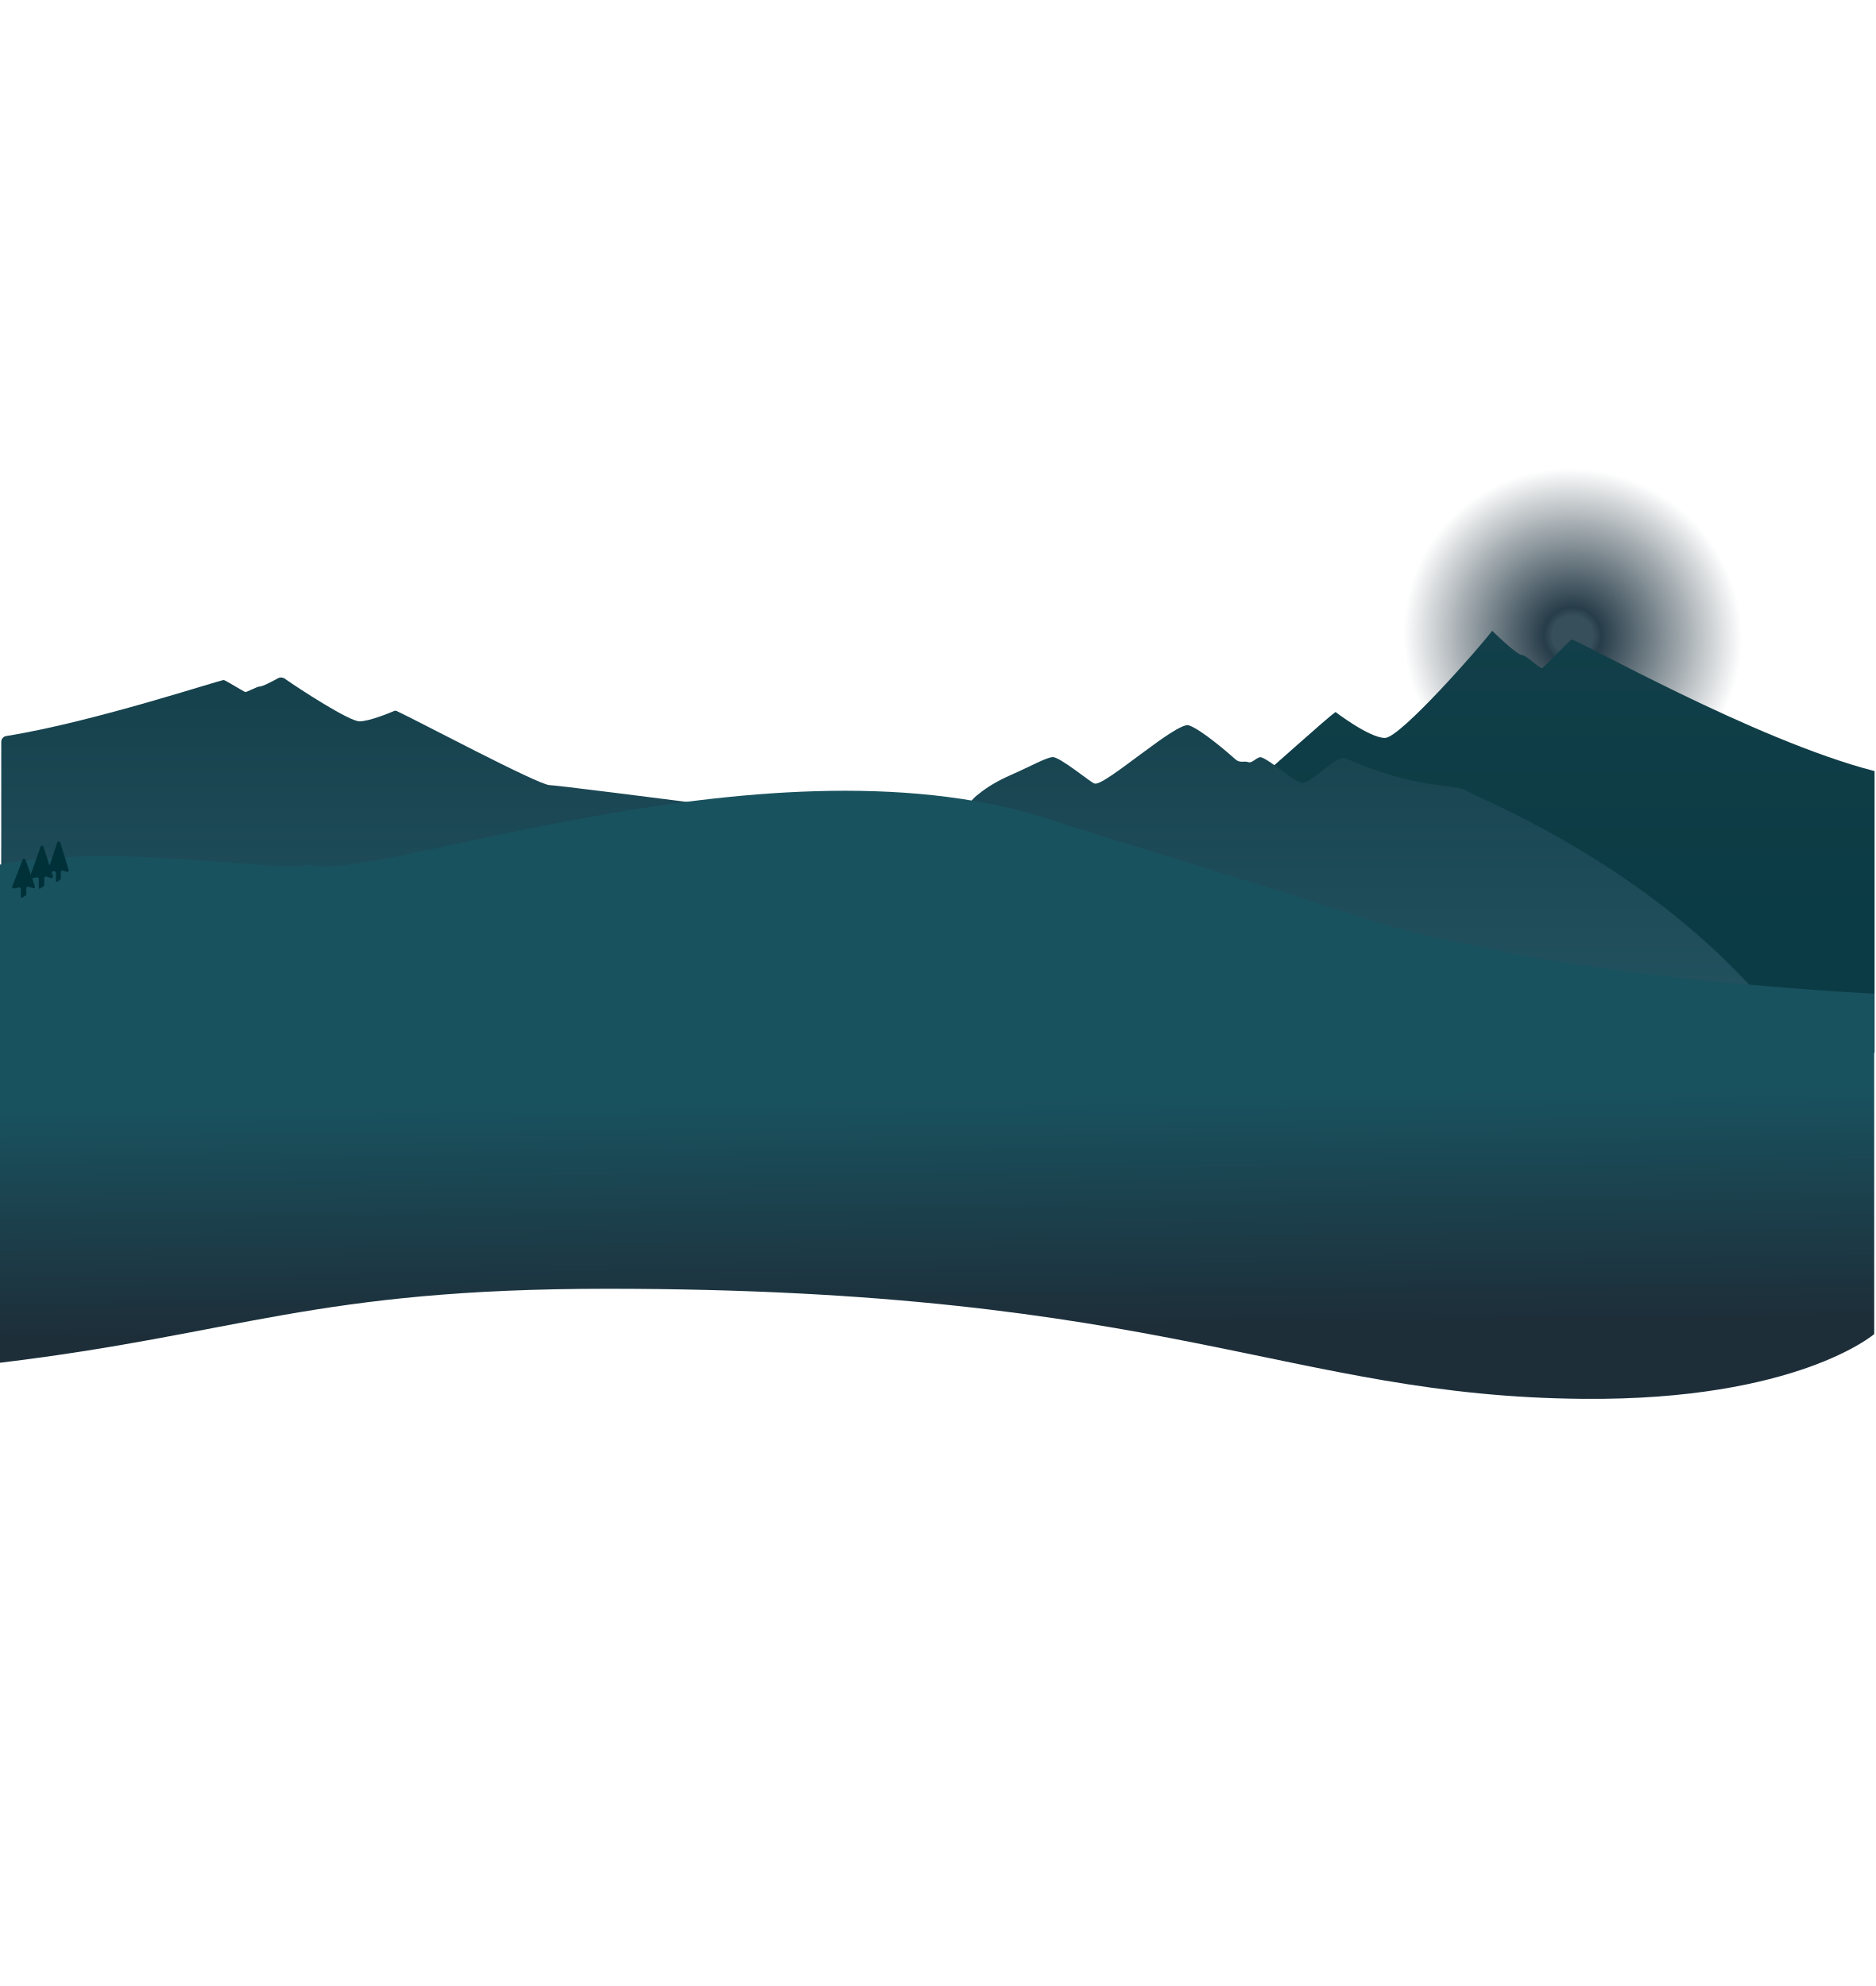
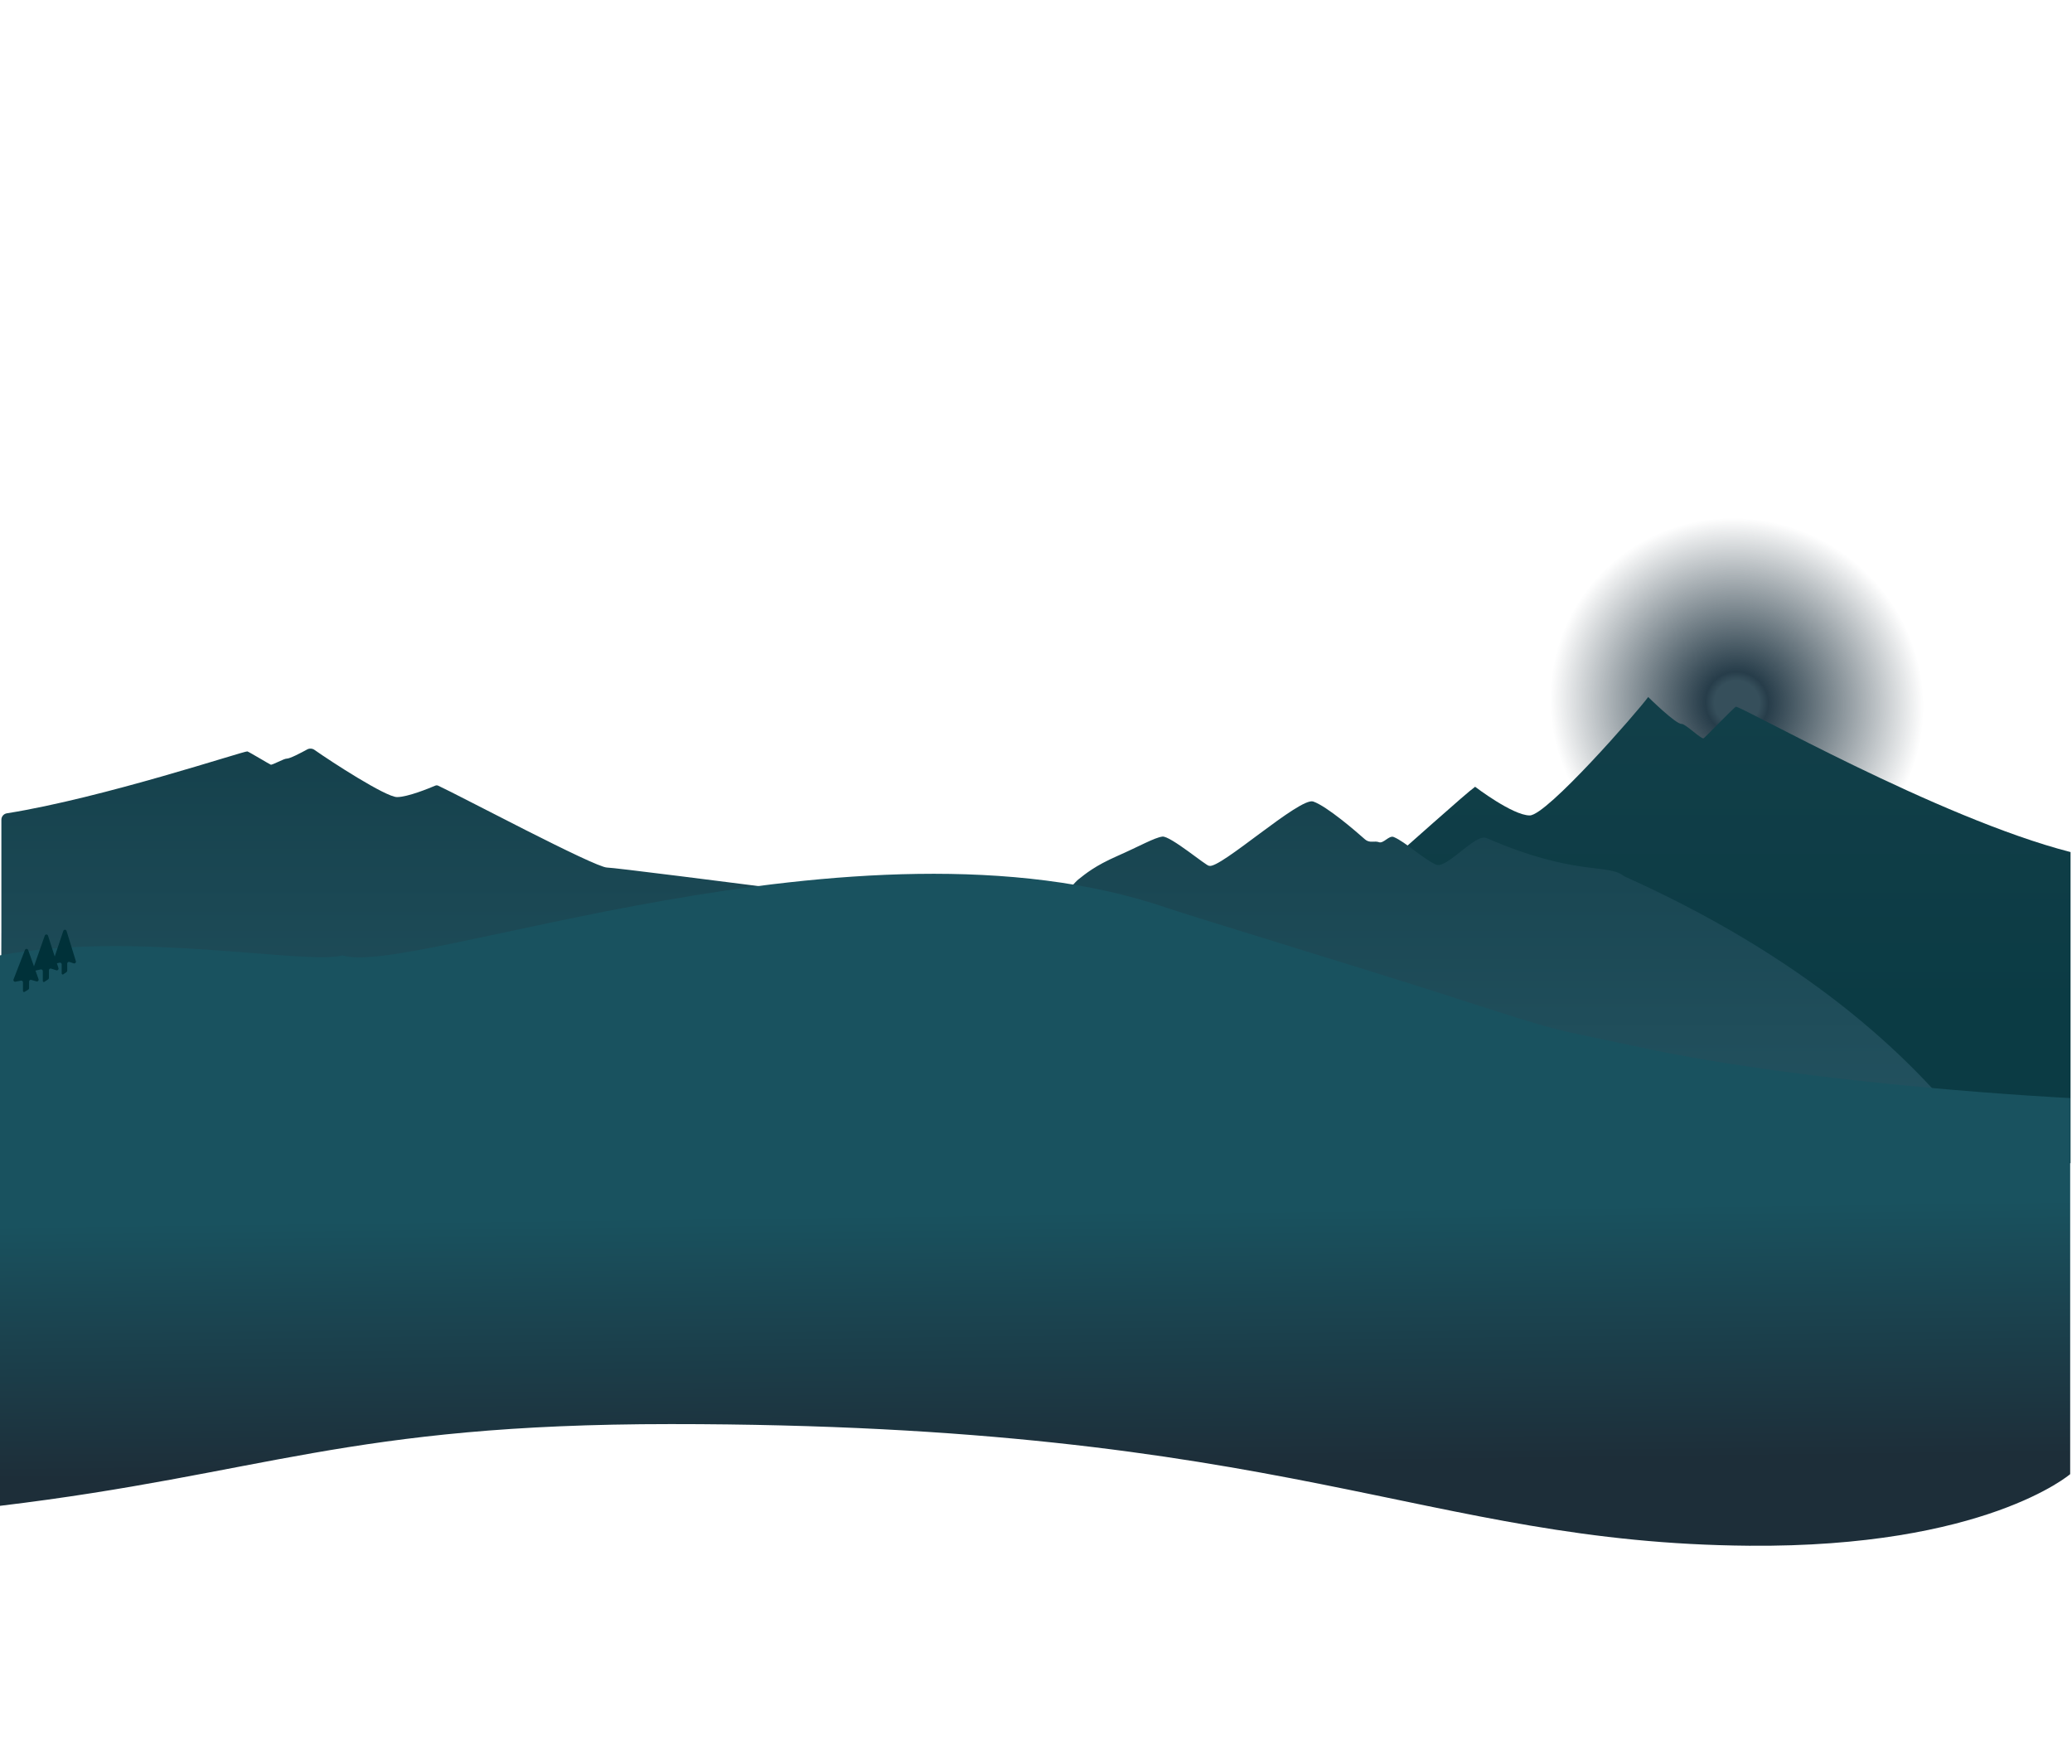
- <svg xmlns="http://www.w3.org/2000/svg" width="100%" viewBox="0 0 1442 1527" fill="none">
+ <svg xmlns="http://www.w3.org/2000/svg" width="100%" viewBox="0 0 1442 1227" fill="none">
  <path style="--offset:0.035;" d="M2 0C131.285 0 288.873 71.081 485.613 71.081C702.588 71.081 834.169 1.02829e-05 1088.99 0C1343.81 -1.02829e-05 1441 46.539 1441 46.539V868.802C1441 868.802 1298.3 828.176 1088.99 828.176C871.159 828.176 683.338 890 462.844 890C256.192 890 185.518 853.964 2 844.154V0Z" fill="url(#paint0_radial_2584_89325)" />
  <path style="--offset:0.03;" d="M1208.01 491.777C1205.74 493.229 1187.03 512.799 1185.61 513.72C1184.2 514.641 1172.85 503.513 1170.31 503.716C1166.34 504.034 1147.06 485 1147.06 485C1139.41 495.488 1076.51 567.396 1064.61 567.396C1052.7 567.396 1026.6 547.447 1026.6 547.447C1013.28 556.967 875.217 684.104 863.312 684.104C851.406 684.104 439.53 751.709 439.53 751.709C439.53 751.709 369.514 766.012 369.514 809.379H1441V592.892C1349.16 569.355 1210.27 490.325 1208.01 491.777Z" fill="url(#paint1_linear_2584_89325)" />
  <path style="--offset:0.02;" d="M172.173 522.847C173.82 523.458 187.407 531.681 188.436 532.068C189.466 532.455 197.702 527.779 199.553 527.865C201.64 527.961 209.557 523.793 213.766 521.487C215.386 520.599 217.384 520.737 218.892 521.803C230.003 529.659 268.458 554.624 276.317 554.624C283.763 554.624 298.856 548.406 302.901 546.68C303.559 546.4 304.264 546.382 304.915 546.679C319.023 553.13 414.097 603.666 422.507 603.666C431.137 603.666 722.839 641.831 723.961 641.938C723.995 641.941 746.579 615.003 750.461 611.937C755.526 607.938 762.104 602.437 777.461 595.684C792.8 588.938 803.461 582.807 808.961 582.122C814.461 581.438 839.961 602.938 841.461 602.438C848.791 605.069 904.671 554.431 913.961 557.716C923.603 561.126 943.487 578.312 949.998 584.083C951.349 585.281 953.149 585.79 954.951 585.665C956.573 585.552 958.492 585.543 959.561 585.976C962.814 587.293 966.615 581.041 969.961 582.416C978.08 585.751 990.856 597.97 999.461 601.64C1006.81 604.778 1026.82 579.774 1034.46 583.095C1095.35 609.576 1118.42 600.902 1129.55 609.149C1129.99 609.475 1130.46 609.781 1130.96 610.006C1372.24 718.433 1436.21 877.009 1438.87 946.04C1438.97 948.535 1436.94 950.5 1434.44 950.5H4.535C2.033 950.5 0.006 948.619 0.014 946.117C0.132 909.05 0.962 649.319 0.962 647L0.962 570.4C0.962 568.159 2.578 566.263 4.791 565.912C71.524 555.32 170.557 522.249 172.173 522.847Z" fill="url(#paint2_linear_2584_89325)" />
-   <path style="--offset:0.015;" d="M238.309 664.765C285.242 680.508 597.661 558.085 812.46 631.828C830.754 638.108 953.767 675.368 1008.05 692.946C1093.31 720.554 1076.9 714.733 1140.27 728.488C1264.5 755.452 1440.73 764.063 1440.73 764.063C1440.73 764.063 1440.73 961.094 1440.73 1025.74C1440.73 1025.74 1381.39 1076.92 1217.32 1075.56C990.424 1073.68 897.718 990.914 466.868 990.914C241.641 990.914 183.282 1025.74 0 1047.79V664.765C92.428 647.223 214.377 671.825 238.309 664.765Z" fill="url(#paint3_linear_2584_89325)" />
+   <path style="--offset:0.01;" d="M238.309 664.765C285.242 680.508 597.661 558.085 812.46 631.828C830.754 638.108 953.767 675.368 1008.05 692.946C1093.31 720.554 1076.9 714.733 1140.27 728.488C1264.5 755.452 1440.73 764.063 1440.73 764.063C1440.73 764.063 1440.73 961.094 1440.73 1025.74C1440.73 1025.74 1381.39 1076.92 1217.32 1075.56C990.424 1073.68 897.718 990.914 466.868 990.914C241.641 990.914 183.282 1025.74 0 1047.79V664.765C92.428 647.223 214.377 671.825 238.309 664.765Z" fill="url(#paint3_linear_2584_89325)" />
  <path style="--offset:0.01;" d="M23.14 673.846L31.156 651.019C31.534 649.943 33.062 649.963 33.411 651.048L40.697 673.653C40.995 674.577 40.121 675.449 39.198 675.15L35.599 673.985C34.831 673.736 34.043 674.309 34.043 675.116V680.449C34.043 680.847 33.845 681.218 33.514 681.439L30.908 683.178C30.433 683.494 29.798 683.154 29.798 682.584V675.71C29.798 674.949 29.093 674.383 28.35 674.549L24.521 675.401C23.61 675.604 22.831 674.726 23.14 673.846Z" fill="#003139" />
  <path style="--offset:0.01;" d="M9.413 681.51L17.367 661.019C17.765 659.991 19.227 660.012 19.596 661.05L26.824 681.339C27.15 682.255 26.301 683.153 25.369 682.88L21.764 681.824C21.002 681.601 20.239 682.172 20.239 682.966V687.586C20.239 688.003 20.021 688.389 19.665 688.605L17.077 690.167C16.601 690.455 15.994 690.112 15.994 689.556V683.505C15.994 682.754 15.306 682.191 14.569 682.339L10.757 683.107C9.836 683.292 9.073 682.386 9.413 681.51Z" fill="#003139" />
  <path style="--offset:0.01;" d="M36.912 669.053L44.055 647.744C44.422 646.648 45.98 646.667 46.32 647.773L52.804 668.85C53.09 669.778 52.204 670.638 51.285 670.327L48.363 669.335C47.592 669.074 46.791 669.647 46.791 670.462V675.425C46.791 675.813 46.602 676.177 46.283 676.4L44.054 677.958C43.581 678.289 42.932 677.95 42.932 677.373V671.011C42.932 670.245 42.218 669.679 41.472 669.853L38.31 670.59C37.403 670.802 36.616 669.936 36.912 669.053Z" fill="#003139" />
  <defs>
    <radialGradient id="paint0_radial_2584_89325" cx="0" cy="0" r="1" gradientUnits="userSpaceOnUse" gradientTransform="translate(1209 488.5) rotate(28.5975) scale(176.537 172.763)">
      <stop stop-color="#364F5B" />
      <stop offset="0.089" stop-color="#364F5B" />
      <stop offset="0.125" stop-color="#273D4A" />
      <stop offset="0.74" stop-color="#1D2E39" stop-opacity="0" />
    </radialGradient>
    <linearGradient id="paint1_linear_2584_89325" x1="857.359" y1="485" x2="857.359" y2="703.305" gradientUnits="userSpaceOnUse">
      <stop stop-color="#123F49" />
      <stop offset="1" stop-color="#0B3B44" />
    </linearGradient>
    <linearGradient id="paint2_linear_2584_89325" x1="423" y1="521" x2="423" y2="814" gradientUnits="userSpaceOnUse">
      <stop stop-color="#15414C" />
      <stop offset="1" stop-color="#255462" />
    </linearGradient>
    <linearGradient id="paint3_linear_2584_89325" x1="754.871" y1="842.946" x2="757.051" y2="1020.28" gradientUnits="userSpaceOnUse">
      <stop stop-color="#19525F" />
      <stop offset="1" stop-color="#1D2E39" />
    </linearGradient>
  </defs>
</svg>
